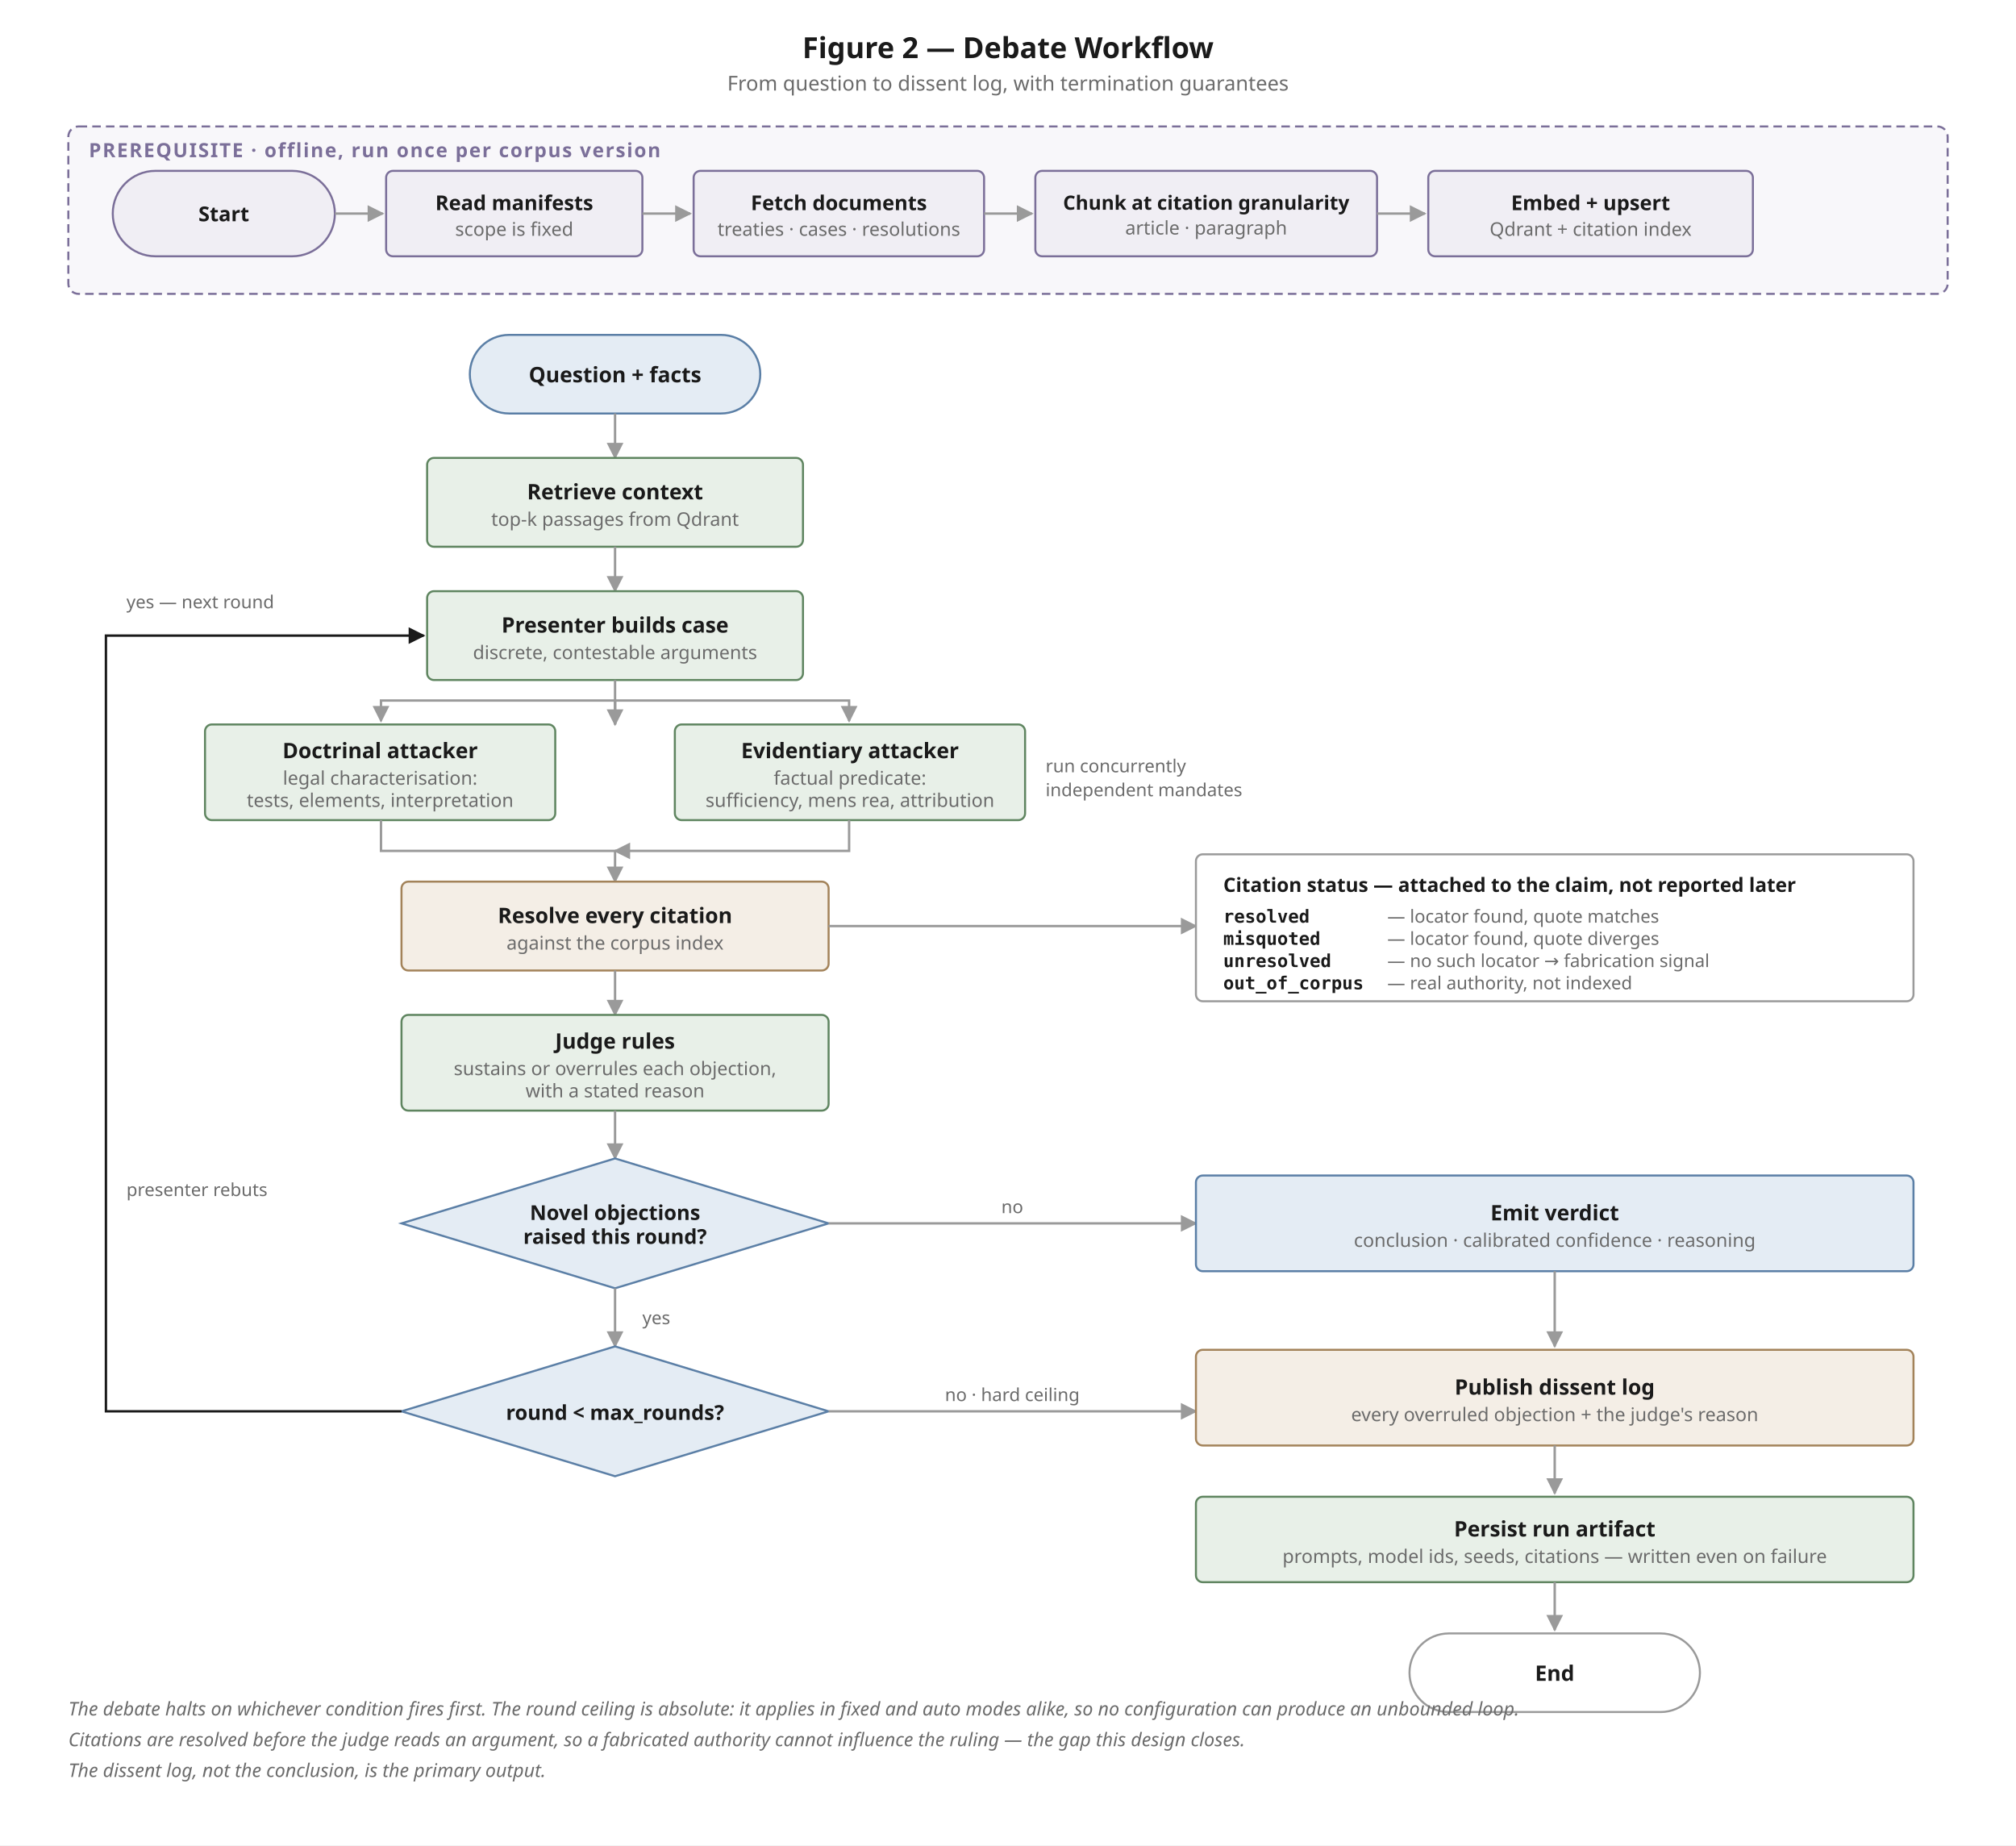
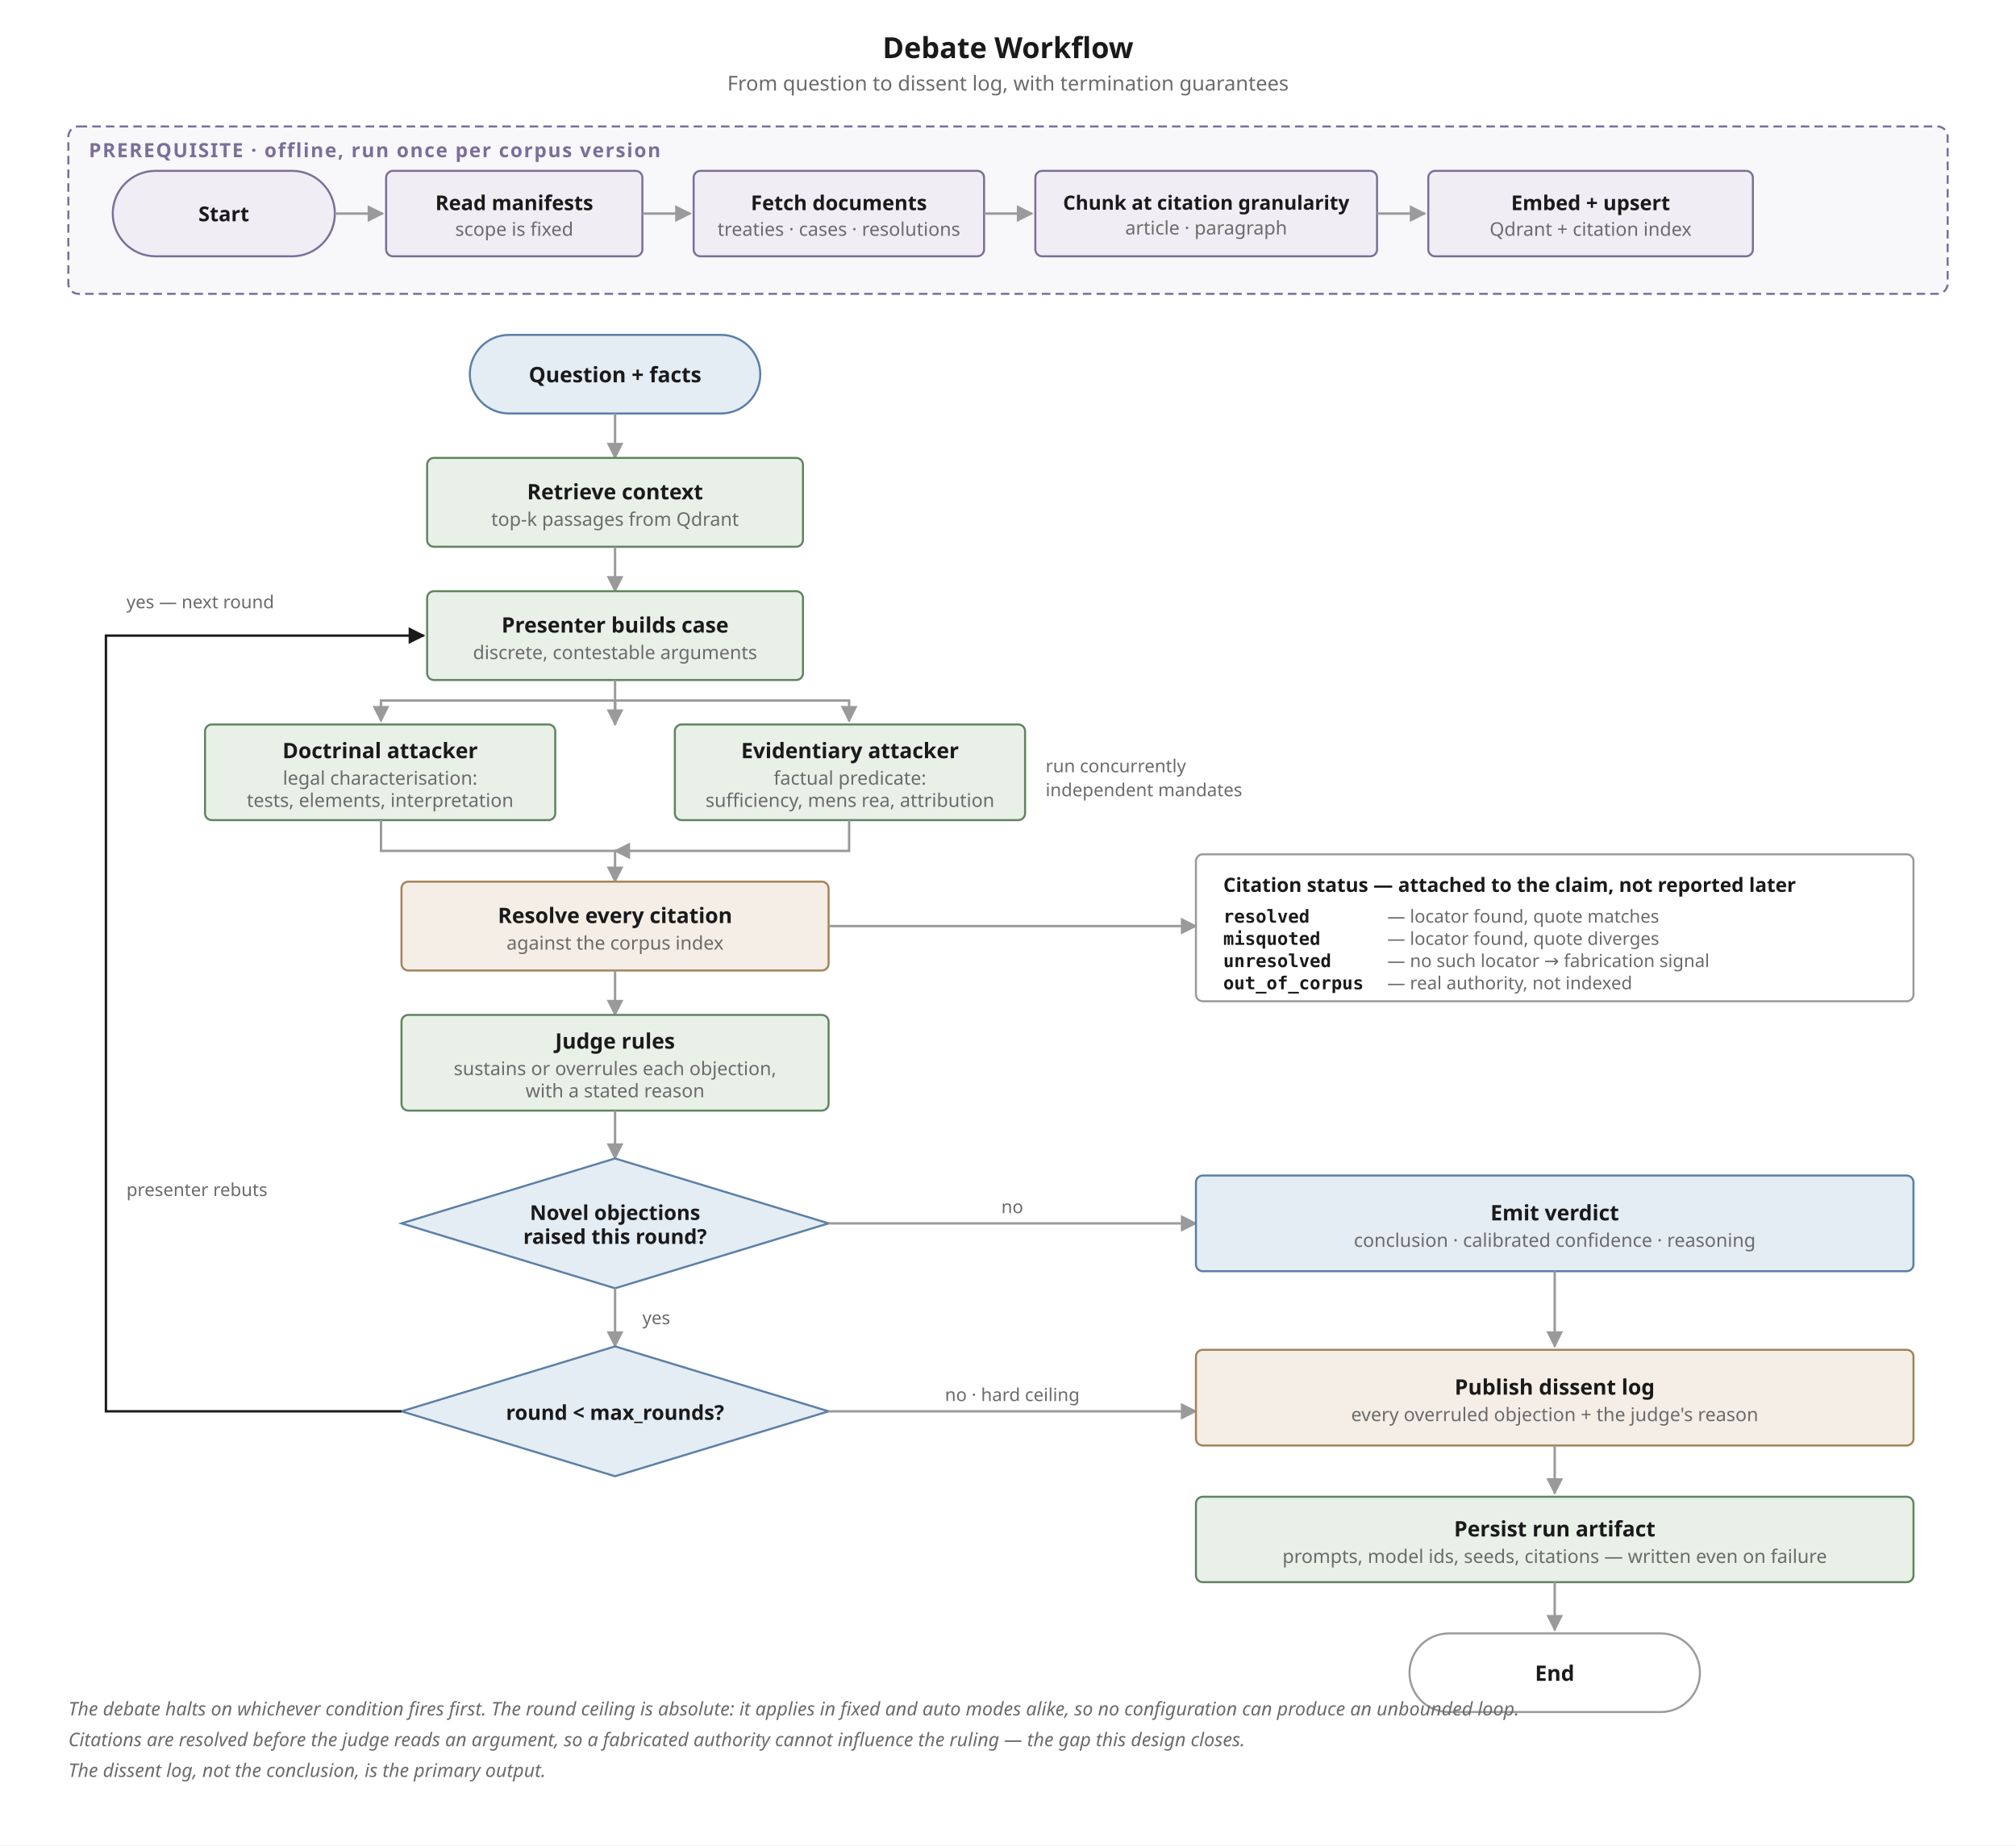
<svg xmlns="http://www.w3.org/2000/svg" width="1180" height="1080" viewBox="0 0 1180 1080" font-family="Calibri, Carlito, 'Segoe UI', sans-serif">
  <defs>
    <marker id="a" viewBox="0 0 10 10" refX="9" refY="5" markerWidth="7" markerHeight="7" orient="auto-start-reverse">
      <path d="M 0 0 L 10 5 L 0 10 z" fill="#9a9a9a" />
    </marker>
    <marker id="ad" viewBox="0 0 10 10" refX="9" refY="5" markerWidth="7" markerHeight="7" orient="auto-start-reverse">
      <path d="M 0 0 L 10 5 L 0 10 z" fill="#1a1a1a" />
    </marker>
  </defs>
  <rect width="1180" height="1080" fill="#ffffff" />
-   <text x="590.0" y="34" text-anchor="middle" font-size="17" fill="#1a1a1a" font-weight="700">Figure 2 — Debate Workflow</text>
+   <text x="590.0" y="34" text-anchor="middle" font-size="17" fill="#1a1a1a" font-weight="700">Debate Workflow</text>
  <text x="590.0" y="53" text-anchor="middle" font-size="12" fill="#6b6b6b">From question to dissent log, with termination guarantees</text>
  <rect x="40" y="74" width="1100" height="98" rx="6" fill="#f0eef4" fill-opacity="0.45" stroke="#7b6f99" stroke-width="1.2" stroke-dasharray="5 3" />
  <text x="52" y="92" font-size="11.5" font-weight="700" fill="#7b6f99" letter-spacing="0.8">PREREQUISITE  ·  offline, run once per corpus version</text>
  <rect x="66" y="100" width="130" height="50" rx="25.0" fill="#f0eef4" stroke="#7b6f99" stroke-width="1.2" />
  <text x="131.0" y="129.5" text-anchor="middle" font-size="12" fill="#1a1a1a" font-weight="600">Start</text>
  <rect x="226" y="100" width="150" height="50" rx="4" fill="#f0eef4" stroke="#7b6f99" stroke-width="1.2" />
  <text x="301.0" y="123.0" text-anchor="middle" font-size="12" fill="#1a1a1a" font-weight="600">Read manifests</text>
  <text x="301.0" y="138.0" text-anchor="middle" font-size="11" fill="#6b6b6b">scope is fixed</text>
  <rect x="406" y="100" width="170" height="50" rx="4" fill="#f0eef4" stroke="#7b6f99" stroke-width="1.2" />
  <text x="491.0" y="123.0" text-anchor="middle" font-size="12" fill="#1a1a1a" font-weight="600">Fetch documents</text>
  <text x="491.0" y="138.0" text-anchor="middle" font-size="11" fill="#6b6b6b">treaties · cases · resolutions</text>
  <rect x="606" y="100" width="200" height="50" rx="4" fill="#f0eef4" stroke="#7b6f99" stroke-width="1.2" />
  <text x="706.0" y="122.75" text-anchor="middle" font-size="11.5" fill="#1a1a1a" font-weight="600">Chunk at citation granularity</text>
  <text x="706.0" y="137.25" text-anchor="middle" font-size="11" fill="#6b6b6b">article · paragraph</text>
  <rect x="836" y="100" width="190" height="50" rx="4" fill="#f0eef4" stroke="#7b6f99" stroke-width="1.2" />
  <text x="931.0" y="123.0" text-anchor="middle" font-size="12" fill="#1a1a1a" font-weight="600">Embed + upsert</text>
  <text x="931.0" y="138.0" text-anchor="middle" font-size="11" fill="#6b6b6b">Qdrant + citation index</text>
  <line x1="196" y1="125" x2="224" y2="125" stroke="#9a9a9a" stroke-width="1.4" marker-end="url(#a)" />
  <line x1="376" y1="125" x2="404" y2="125" stroke="#9a9a9a" stroke-width="1.4" marker-end="url(#a)" />
  <line x1="576" y1="125" x2="604" y2="125" stroke="#9a9a9a" stroke-width="1.4" marker-end="url(#a)" />
  <line x1="806" y1="125" x2="834" y2="125" stroke="#9a9a9a" stroke-width="1.4" marker-end="url(#a)" />
  <rect x="275" y="196" width="170" height="46" rx="23.0" fill="#e4ecf4" stroke="#5b7fa6" stroke-width="1.2" />
  <text x="360.0" y="223.75" text-anchor="middle" font-size="12.5" fill="#1a1a1a" font-weight="600">Question + facts</text>
  <line x1="360" y1="242" x2="360" y2="268" stroke="#9a9a9a" stroke-width="1.4" marker-end="url(#a)" />
  <rect x="250" y="268" width="220" height="52" rx="4" fill="#e8f0e8" stroke="#5f8560" stroke-width="1.2" />
  <text x="360.0" y="292.25" text-anchor="middle" font-size="12.5" fill="#1a1a1a" font-weight="600">Retrieve context</text>
  <text x="360.0" y="307.75" text-anchor="middle" font-size="11" fill="#6b6b6b">top-k passages from Qdrant</text>
  <line x1="360" y1="320" x2="360" y2="346" stroke="#9a9a9a" stroke-width="1.4" marker-end="url(#a)" />
  <rect x="250" y="346" width="220" height="52" rx="4" fill="#e8f0e8" stroke="#5f8560" stroke-width="1.2" />
  <text x="360.0" y="370.25" text-anchor="middle" font-size="12.5" fill="#1a1a1a" font-weight="600">Presenter builds case</text>
  <text x="360.0" y="385.75" text-anchor="middle" font-size="11" fill="#6b6b6b">discrete, contestable arguments</text>
  <line x1="360" y1="398" x2="360" y2="424" stroke="#9a9a9a" stroke-width="1.4" marker-end="url(#a)" />
  <text x="360" y="418" text-anchor="start" font-size="10" fill="#1a1a1a" />
  <rect x="120" y="424" width="205" height="56" rx="4" fill="#e8f0e8" stroke="#5f8560" stroke-width="1.2" />
  <text x="222.5" y="443.75" text-anchor="middle" font-size="12.5" fill="#1a1a1a" font-weight="600">Doctrinal attacker</text>
  <text x="222.5" y="459.25" text-anchor="middle" font-size="11" fill="#6b6b6b">legal characterisation:</text>
  <text x="222.5" y="472.25" text-anchor="middle" font-size="11" fill="#6b6b6b">tests, elements, interpretation</text>
  <rect x="395" y="424" width="205" height="56" rx="4" fill="#e8f0e8" stroke="#5f8560" stroke-width="1.2" />
  <text x="497.5" y="443.75" text-anchor="middle" font-size="12.5" fill="#1a1a1a" font-weight="600">Evidentiary attacker</text>
  <text x="497.5" y="459.25" text-anchor="middle" font-size="11" fill="#6b6b6b">factual predicate:</text>
  <text x="497.5" y="472.25" text-anchor="middle" font-size="11" fill="#6b6b6b">sufficiency, mens rea, attribution</text>
  <polyline points="360,424 360,410 223,410 223,422" fill="none" stroke="#9a9a9a" stroke-width="1.4" marker-end="url(#a)" />
  <polyline points="360,424 360,410 497,410 497,422" fill="none" stroke="#9a9a9a" stroke-width="1.4" marker-end="url(#a)" />
  <text x="612" y="452" text-anchor="start" font-size="10.5" fill="#6b6b6b">run concurrently</text>
  <text x="612" y="466" text-anchor="start" font-size="10.5" fill="#6b6b6b">independent mandates</text>
  <polyline points="223,480 223,498 360,498 360,516" fill="none" stroke="#9a9a9a" stroke-width="1.4" marker-end="url(#a)" />
  <polyline points="497,480 497,498 360,498" fill="none" stroke="#9a9a9a" stroke-width="1.4" marker-end="url(#a)" />
  <rect x="235" y="516" width="250" height="52" rx="4" fill="#f4eee6" stroke="#a3835a" stroke-width="1.2" />
  <text x="360.0" y="540.25" text-anchor="middle" font-size="12.5" fill="#1a1a1a" font-weight="600">Resolve every citation</text>
  <text x="360.0" y="555.75" text-anchor="middle" font-size="11" fill="#6b6b6b">against the corpus index</text>
  <polyline points="485,542 700,542" fill="none" stroke="#9a9a9a" stroke-width="1.4" marker-end="url(#a)" />
  <rect x="700" y="500" width="420" height="86" rx="4" fill="#ffffff" stroke="#9a9a9a" stroke-width="1.2" />
  <text x="910.0" y="548.0" text-anchor="middle" font-size="13" fill="#1a1a1a" font-weight="600" />
  <text x="716" y="522" text-anchor="start" font-size="11.5" fill="#1a1a1a" font-weight="700">Citation status — attached to the claim, not reported later</text>
  <text x="716" y="540" text-anchor="start" font-size="10.5" fill="#1a1a1a" font-weight="700" font-family="Consolas, 'DejaVu Sans Mono', monospace">resolved</text>
  <text x="812" y="540" text-anchor="start" font-size="10.5" fill="#6b6b6b">— locator found, quote matches</text>
  <text x="716" y="553" text-anchor="start" font-size="10.5" fill="#1a1a1a" font-weight="700" font-family="Consolas, 'DejaVu Sans Mono', monospace">misquoted</text>
  <text x="812" y="553" text-anchor="start" font-size="10.5" fill="#6b6b6b">— locator found, quote diverges</text>
  <text x="716" y="566" text-anchor="start" font-size="10.5" fill="#1a1a1a" font-weight="700" font-family="Consolas, 'DejaVu Sans Mono', monospace">unresolved</text>
  <text x="812" y="566" text-anchor="start" font-size="10.5" fill="#6b6b6b">— no such locator → fabrication signal</text>
  <text x="716" y="579" text-anchor="start" font-size="10.5" fill="#1a1a1a" font-weight="700" font-family="Consolas, 'DejaVu Sans Mono', monospace">out_of_corpus</text>
  <text x="812" y="579" text-anchor="start" font-size="10.5" fill="#6b6b6b">— real authority, not indexed</text>
  <line x1="360" y1="568" x2="360" y2="594" stroke="#9a9a9a" stroke-width="1.4" marker-end="url(#a)" />
  <rect x="235" y="594" width="250" height="56" rx="4" fill="#e8f0e8" stroke="#5f8560" stroke-width="1.2" />
  <text x="360.0" y="613.75" text-anchor="middle" font-size="12.5" fill="#1a1a1a" font-weight="600">Judge rules</text>
  <text x="360.0" y="629.25" text-anchor="middle" font-size="11" fill="#6b6b6b">sustains or overrules each objection,</text>
  <text x="360.0" y="642.25" text-anchor="middle" font-size="11" fill="#6b6b6b">with a stated reason</text>
  <line x1="360" y1="650" x2="360" y2="678" stroke="#9a9a9a" stroke-width="1.4" marker-end="url(#a)" />
  <polygon points="360,678.0 485.0,716 360,754.0 235.0,716" fill="#e4ecf4" stroke="#5b7fa6" stroke-width="1.2" />
  <text x="360" y="714.0" text-anchor="middle" font-size="12" fill="#1a1a1a" font-weight="600">Novel objections</text>
  <text x="360" y="728.0" text-anchor="middle" font-size="12" fill="#1a1a1a" font-weight="600">raised this round?</text>
  <line x1="485" y1="716" x2="700" y2="716" stroke="#9a9a9a" stroke-width="1.4" marker-end="url(#a)" />
  <text x="592.5" y="710.0" text-anchor="middle" font-size="10.5" fill="#6b6b6b">no</text>
  <polyline points="360,754 360,788" fill="none" stroke="#9a9a9a" stroke-width="1.4" marker-end="url(#a)" />
  <text x="376" y="775" text-anchor="start" font-size="10.5" fill="#6b6b6b">yes</text>
  <polygon points="360,788.0 485.0,826 360,864.0 235.0,826" fill="#e4ecf4" stroke="#5b7fa6" stroke-width="1.2" />
  <text x="360" y="831.0" text-anchor="middle" font-size="12" fill="#1a1a1a" font-weight="600">round &lt; max_rounds?</text>
  <line x1="485" y1="826" x2="700" y2="826" stroke="#9a9a9a" stroke-width="1.4" marker-end="url(#a)" />
  <text x="592.5" y="820.0" text-anchor="middle" font-size="10.5" fill="#6b6b6b">no  ·  hard ceiling</text>
  <polyline points="235,826 62,826 62,372 248,372" fill="none" stroke="#1a1a1a" stroke-width="1.4" marker-end="url(#ad)" />
  <text x="74" y="356" text-anchor="start" font-size="10.5" fill="#6b6b6b">yes — next round</text>
  <text x="74" y="700" text-anchor="start" font-size="10.5" fill="#6b6b6b">presenter rebuts</text>
  <rect x="700" y="688" width="420" height="56" rx="4" fill="#e4ecf4" stroke="#5b7fa6" stroke-width="1.2" />
  <text x="910.0" y="714.25" text-anchor="middle" font-size="12.5" fill="#1a1a1a" font-weight="600">Emit verdict</text>
  <text x="910.0" y="729.75" text-anchor="middle" font-size="11" fill="#6b6b6b">conclusion · calibrated confidence · reasoning</text>
  <rect x="700" y="790" width="420" height="56" rx="4" fill="#f4eee6" stroke="#a3835a" stroke-width="1.2" />
  <text x="910.0" y="816.25" text-anchor="middle" font-size="12.5" fill="#1a1a1a" font-weight="600">Publish dissent log</text>
  <text x="910.0" y="831.75" text-anchor="middle" font-size="11" fill="#6b6b6b">every overruled objection + the judge's reason</text>
  <line x1="910" y1="744" x2="910" y2="788" stroke="#9a9a9a" stroke-width="1.4" marker-end="url(#a)" />
  <rect x="700" y="876" width="420" height="50" rx="4" fill="#e8f0e8" stroke="#5f8560" stroke-width="1.2" />
  <text x="910.0" y="899.25" text-anchor="middle" font-size="12.5" fill="#1a1a1a" font-weight="600">Persist run artifact</text>
  <text x="910.0" y="914.75" text-anchor="middle" font-size="11" fill="#6b6b6b">prompts, model ids, seeds, citations — written even on failure</text>
  <line x1="910" y1="846" x2="910" y2="874" stroke="#9a9a9a" stroke-width="1.4" marker-end="url(#a)" />
  <rect x="825" y="956" width="170" height="46" rx="23.0" fill="#ffffff" stroke="#9a9a9a" stroke-width="1.2" />
  <text x="910.0" y="983.75" text-anchor="middle" font-size="12.5" fill="#1a1a1a" font-weight="600">End</text>
  <line x1="910" y1="926" x2="910" y2="954" stroke="#9a9a9a" stroke-width="1.4" marker-end="url(#a)" />
  <text x="40" y="1004" text-anchor="start" font-size="11" fill="#6b6b6b" font-style="italic">The debate halts on whichever condition fires first. The round ceiling is absolute: it applies in fixed and auto modes alike, so no configuration can produce an unbounded loop.</text>
  <text x="40" y="1022" text-anchor="start" font-size="11" fill="#6b6b6b" font-style="italic">Citations are resolved before the judge reads an argument, so a fabricated authority cannot influence the ruling — the gap this design closes.</text>
  <text x="40" y="1040" text-anchor="start" font-size="11" fill="#6b6b6b" font-style="italic">The dissent log, not the conclusion, is the primary output.</text>
</svg>
